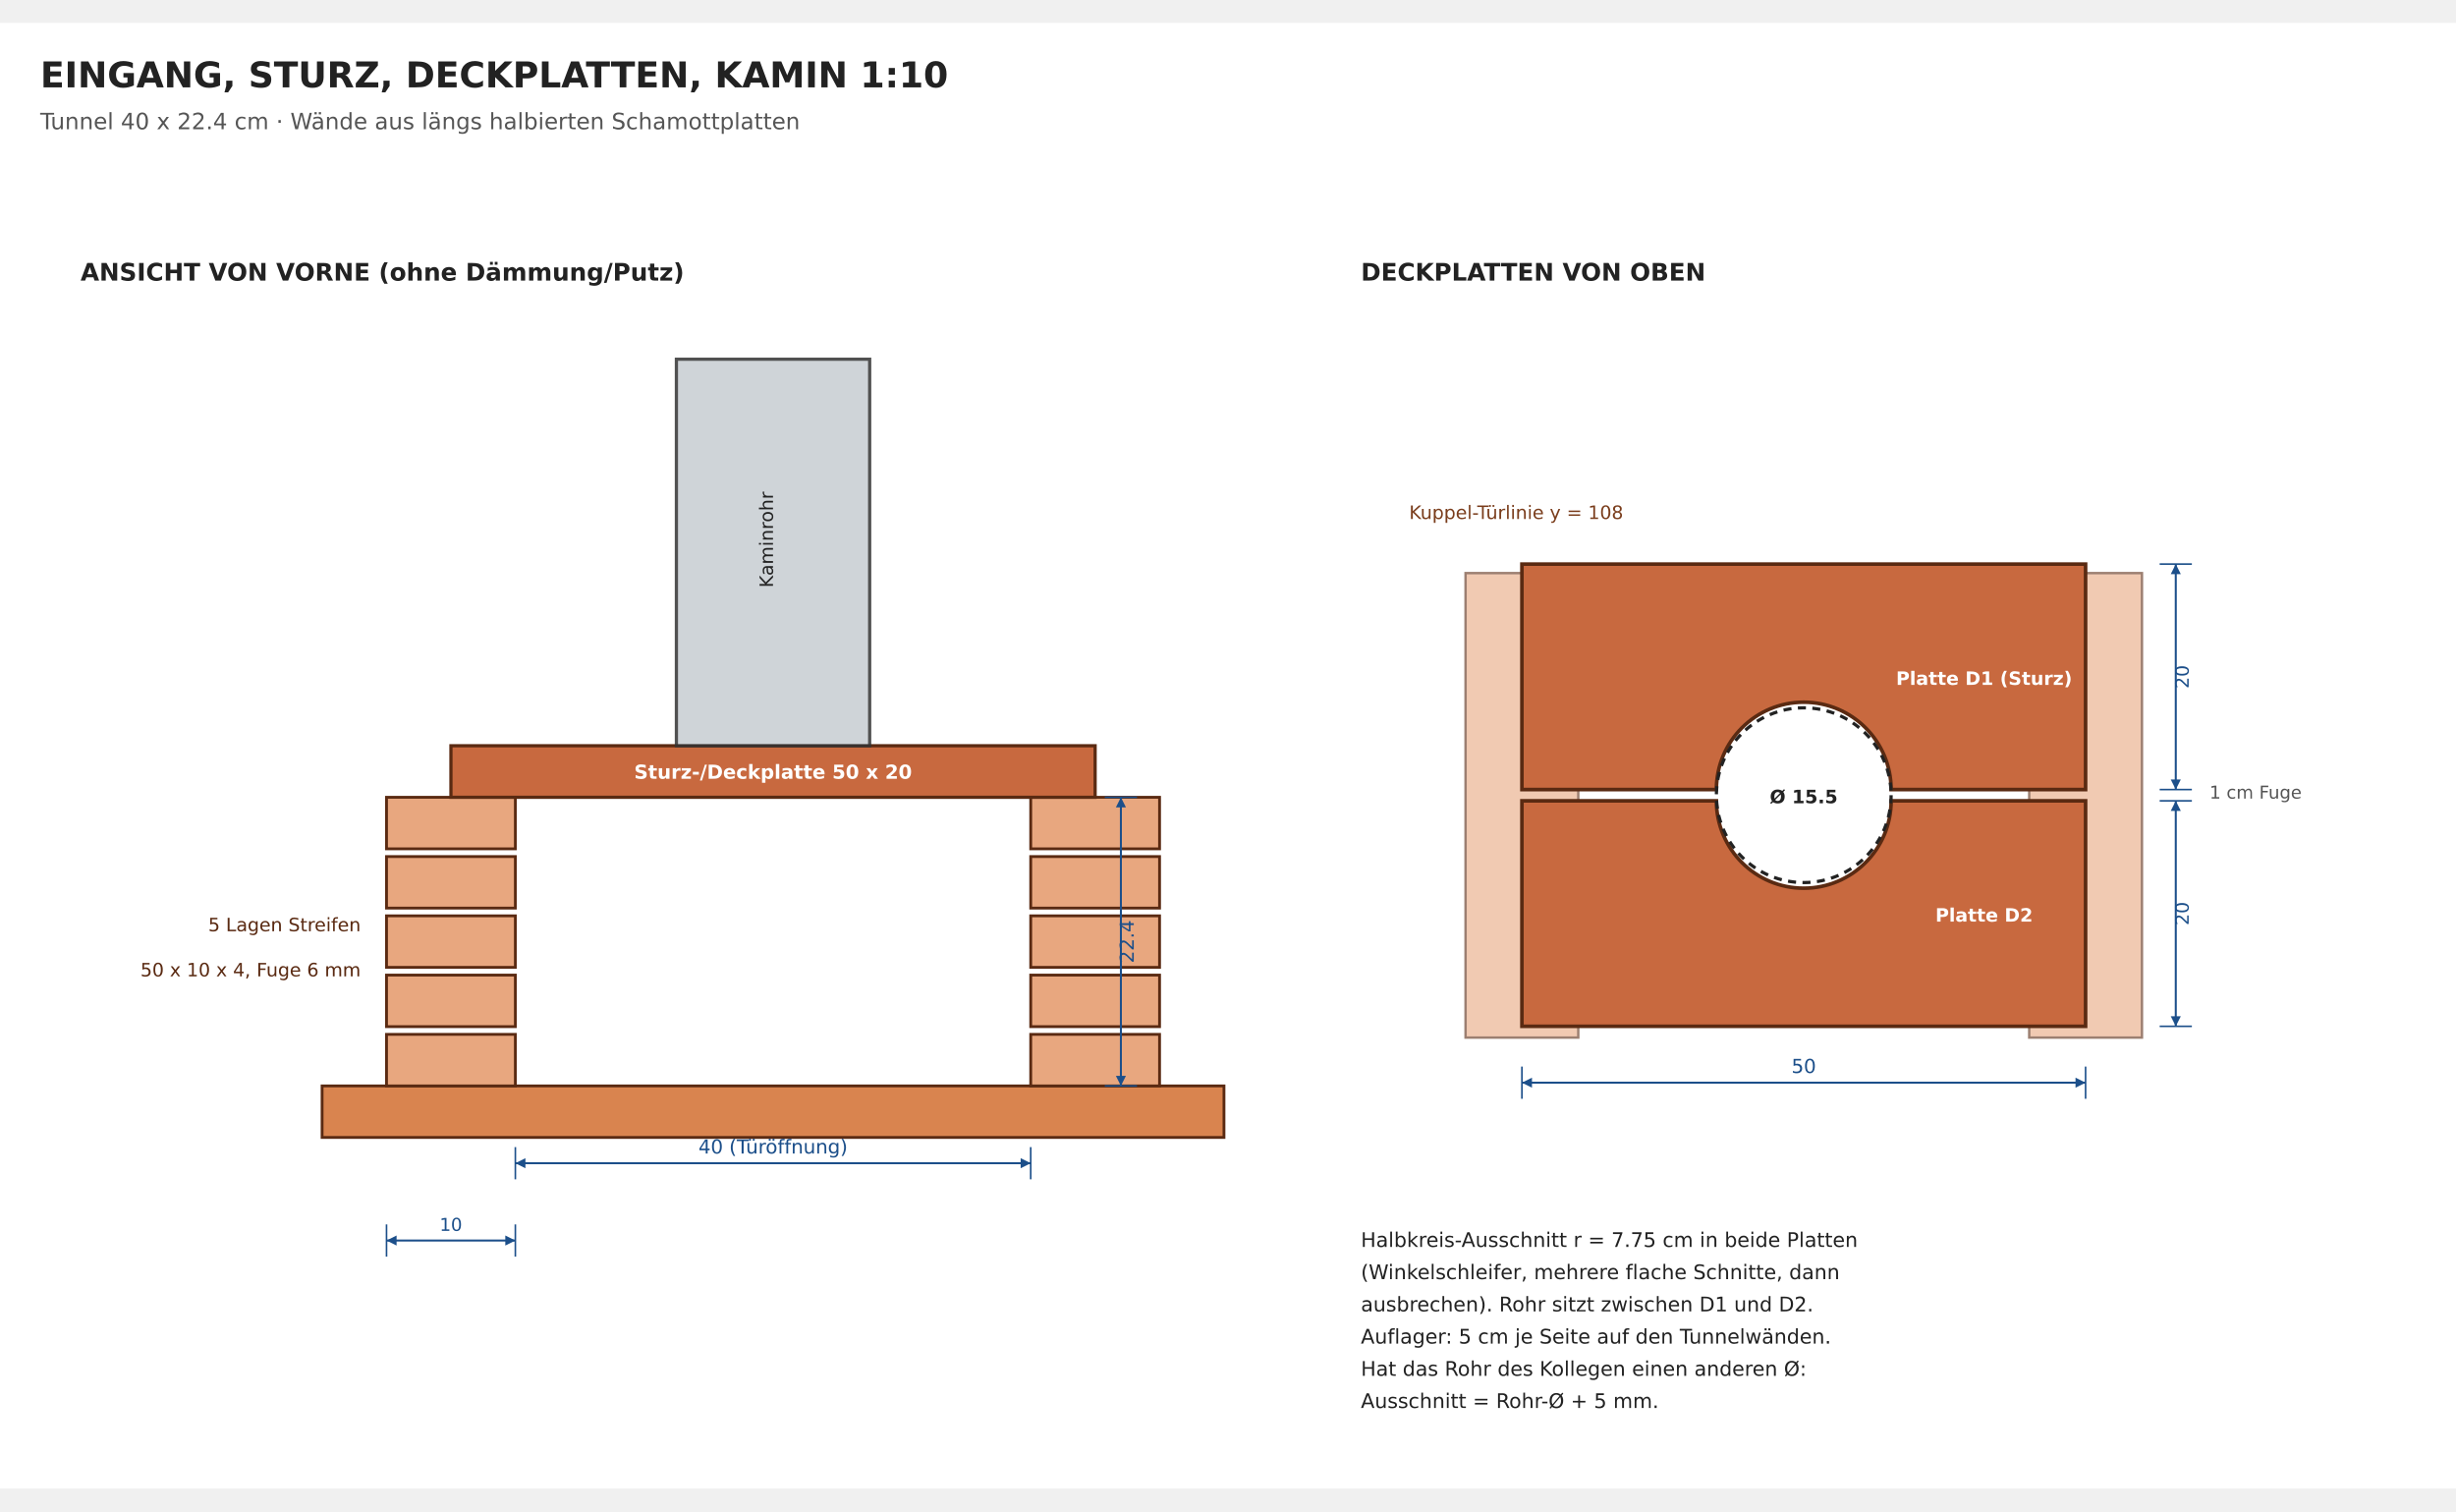
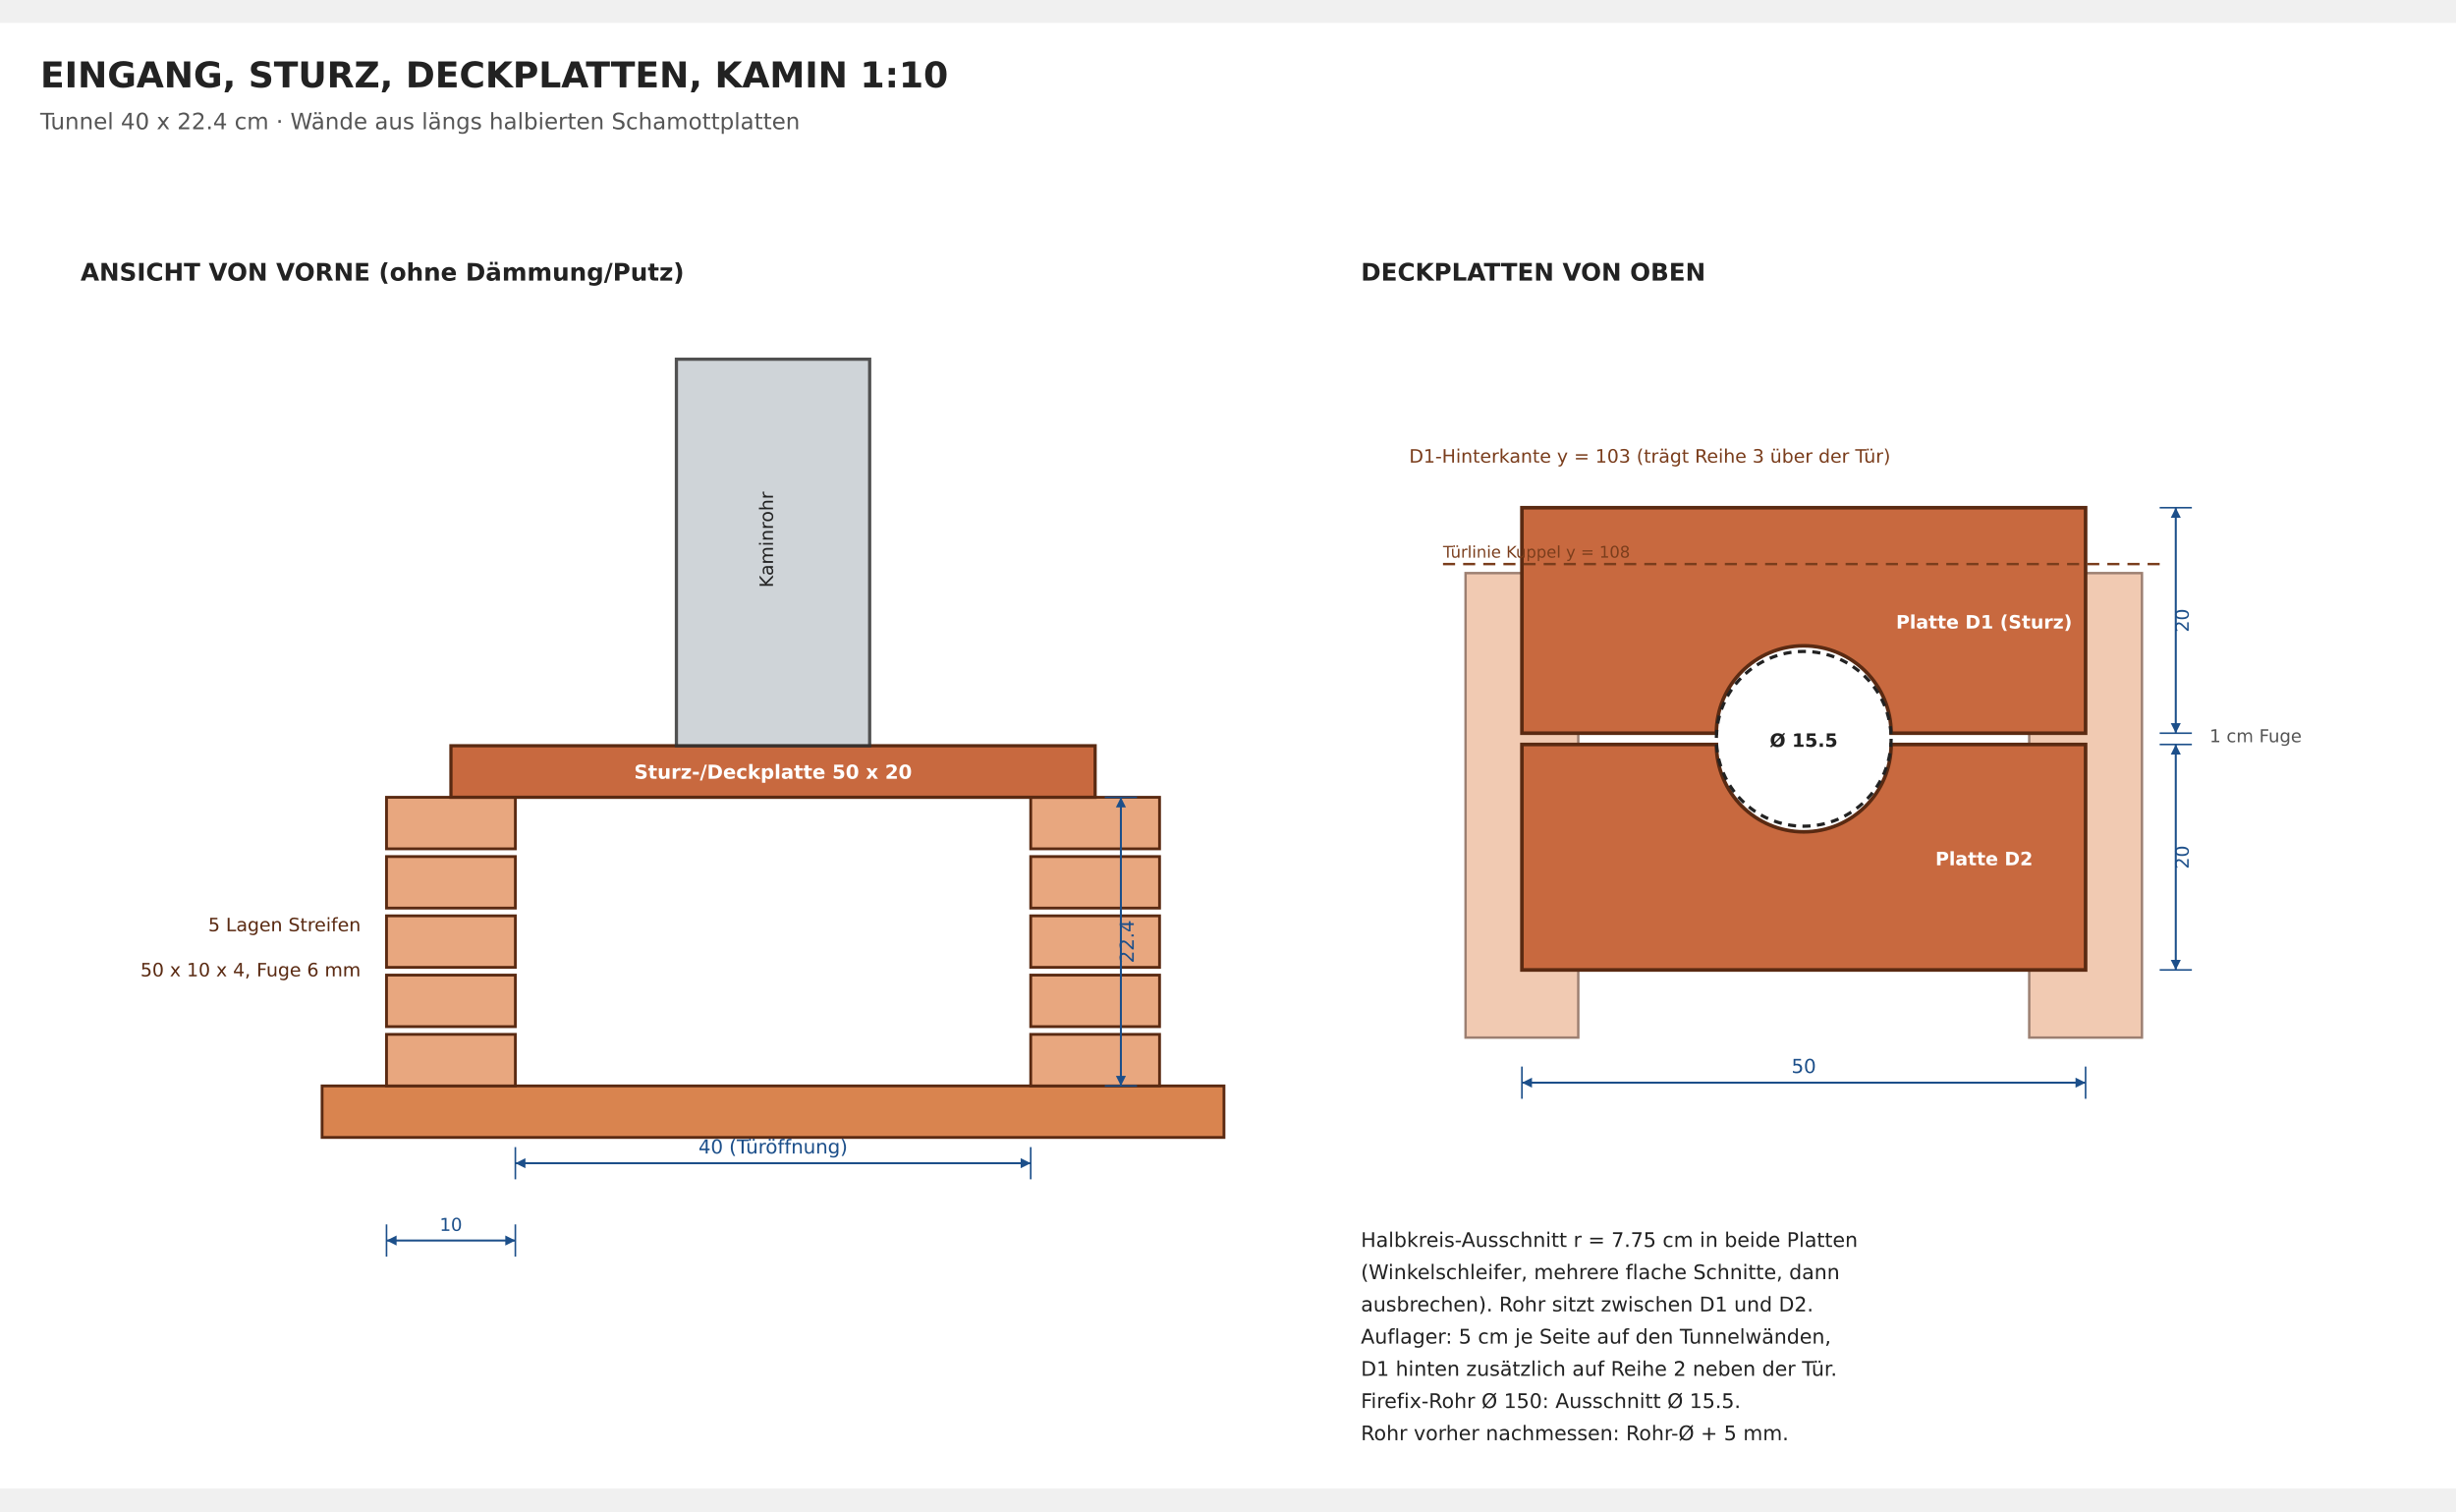
<svg xmlns="http://www.w3.org/2000/svg" width="1300" height="800" viewBox="0 -2 305 182" font-family="DejaVu Sans, Arial, sans-serif">
  <defs>
    <pattern id="pKies" width="4" height="4" patternUnits="userSpaceOnUse">
      <rect width="4" height="4" fill="#d8cfb8" />
      <circle cx="1" cy="1" r="0.55" fill="#8f8060" />
      <circle cx="3" cy="2.8" r="0.7" fill="#a8977a" />
    </pattern>
    <pattern id="pBeton" width="6" height="6" patternUnits="userSpaceOnUse">
      <rect width="6" height="6" fill="#c9cdd2" />
      <circle cx="1.5" cy="2" r="0.35" fill="#7d838b" />
      <circle cx="4.3" cy="4.5" r="0.5" fill="#8c929a" />
      <path d="M3.5 1 l0.7 0.6 l-0.9 0.2z" fill="#7d838b" />
    </pattern>
    <pattern id="pSchal" width="5" height="5" patternUnits="userSpaceOnUse" patternTransform="rotate(45)">
      <rect width="5" height="5" fill="#b9bfc6" />
      <line x1="0" y1="0" x2="0" y2="5" stroke="#6d747c" stroke-width="0.5" />
    </pattern>
    <pattern id="pPerlit" width="4" height="4" patternUnits="userSpaceOnUse">
      <rect width="4" height="4" fill="#f3e7b3" />
      <circle cx="2" cy="2" r="0.45" fill="#fffaf0" stroke="#c8b46a" stroke-width="0.15" />
    </pattern>
    <pattern id="pIso" width="4" height="4" patternUnits="userSpaceOnUse">
      <rect width="4" height="4" fill="#f6edc9" />
      <circle cx="1" cy="3" r="0.4" fill="#fffaf0" stroke="#c8b46a" stroke-width="0.12" />
      <circle cx="3" cy="1" r="0.4" fill="#fffaf0" stroke="#c8b46a" stroke-width="0.12" />
    </pattern>
    <pattern id="pErde" width="6" height="6" patternUnits="userSpaceOnUse">
      <rect width="6" height="6" fill="#cdb48f" />
      <path d="M0 6 L6 0" stroke="#a0855f" stroke-width="0.4" />
    </pattern>
    <marker id="arr" viewBox="0 0 10 10" refX="10" refY="5" markerWidth="5" markerHeight="5" orient="auto-start-reverse">
      <path d="M0 0 L10 5 L0 10 z" fill="#1c4f8a" />
    </marker>
  </defs>
  <rect x="0" y="-2" width="305" height="182" fill="#ffffff" />
  <rect x="40.00" y="130.00" width="112.00" height="6.40" fill="#d9844f" stroke="#5a2a12" stroke-width="0.35" />
  <rect x="48.00" y="123.60" width="16.00" height="6.40" fill="#e8a77f" stroke="#5a2a12" stroke-width="0.35" />
  <rect x="128.00" y="123.60" width="16.00" height="6.40" fill="#e8a77f" stroke="#5a2a12" stroke-width="0.35" />
  <rect x="48.00" y="116.24" width="16.00" height="6.40" fill="#e8a77f" stroke="#5a2a12" stroke-width="0.35" />
  <rect x="128.00" y="116.24" width="16.00" height="6.40" fill="#e8a77f" stroke="#5a2a12" stroke-width="0.35" />
  <rect x="48.00" y="108.88" width="16.00" height="6.40" fill="#e8a77f" stroke="#5a2a12" stroke-width="0.35" />
  <rect x="128.00" y="108.88" width="16.00" height="6.40" fill="#e8a77f" stroke="#5a2a12" stroke-width="0.35" />
  <rect x="48.00" y="101.52" width="16.00" height="6.40" fill="#e8a77f" stroke="#5a2a12" stroke-width="0.35" />
  <rect x="128.00" y="101.52" width="16.00" height="6.40" fill="#e8a77f" stroke="#5a2a12" stroke-width="0.35" />
  <rect x="48.00" y="94.16" width="16.00" height="6.40" fill="#e8a77f" stroke="#5a2a12" stroke-width="0.35" />
  <rect x="128.00" y="94.16" width="16.00" height="6.40" fill="#e8a77f" stroke="#5a2a12" stroke-width="0.35" />
  <rect x="56.00" y="87.76" width="80.00" height="6.40" fill="#c8693f" stroke="#5a2a12" stroke-width="0.4" />
  <text x="96.00" y="91.86" font-size="2.4" text-anchor="middle" fill="#fff" font-weight="bold">Sturz-/Deckplatte 50 x 20</text>
  <rect x="84.00" y="39.76" width="24.00" height="48.00" fill="#c7ccd1" stroke="#333" stroke-width="0.4" opacity="0.85" />
  <text x="96.00" y="62.16" font-size="2.3" text-anchor="middle" fill="#222" font-weight="normal" transform="rotate(-90 96.00 62.16)">Kaminrohr</text>
  <line x1="64.00" y1="139.60" x2="128.00" y2="139.60" stroke="#1c4f8a" stroke-width="0.25" marker-start="url(#arr)" marker-end="url(#arr)" />
  <line x1="64.00" y1="137.60" x2="64.00" y2="141.60" stroke="#1c4f8a" stroke-width="0.2" />
  <line x1="128.00" y1="137.60" x2="128.00" y2="141.60" stroke="#1c4f8a" stroke-width="0.2" />
  <text x="96.00" y="138.40" font-size="2.4" text-anchor="middle" fill="#1c4f8a" font-weight="normal">40 (Türöffnung)</text>
  <line x1="139.20" y1="130.00" x2="139.20" y2="94.16" stroke="#1c4f8a" stroke-width="0.25" marker-start="url(#arr)" marker-end="url(#arr)" />
  <line x1="137.20" y1="130.00" x2="141.20" y2="130.00" stroke="#1c4f8a" stroke-width="0.2" />
  <line x1="137.20" y1="94.16" x2="141.20" y2="94.16" stroke="#1c4f8a" stroke-width="0.2" />
  <text x="140.80" y="112.08" font-size="2.4" text-anchor="middle" fill="#1c4f8a" font-weight="normal" transform="rotate(-90 140.80 112.08)">22.4</text>
  <line x1="48.00" y1="149.20" x2="64.00" y2="149.20" stroke="#1c4f8a" stroke-width="0.25" marker-start="url(#arr)" marker-end="url(#arr)" />
  <line x1="48.00" y1="147.20" x2="48.00" y2="151.20" stroke="#1c4f8a" stroke-width="0.2" />
  <line x1="64.00" y1="147.20" x2="64.00" y2="151.20" stroke="#1c4f8a" stroke-width="0.2" />
  <text x="56.00" y="148.00" font-size="2.2" text-anchor="middle" fill="#1c4f8a" font-weight="normal">10</text>
  <text x="44.80" y="110.80" font-size="2.3" text-anchor="end" fill="#5a2a12" font-weight="normal">5 Lagen Streifen</text>
  <text x="44.80" y="116.40" font-size="2.3" text-anchor="end" fill="#5a2a12" font-weight="normal">50 x 10 x 4, Fuge 6 mm</text>
  <text x="10.00" y="30.00" font-size="3.0" text-anchor="start" fill="#222" font-weight="bold">ANSICHT VON VORNE (ohne Dämmung/Putz)</text>
  <rect x="182.00" y="66.32" width="14.00" height="57.68" fill="#e8a77f" stroke="#5a2a12" stroke-width="0.3" opacity="0.6" />
  <rect x="252.00" y="66.32" width="14.00" height="57.68" fill="#e8a77f" stroke="#5a2a12" stroke-width="0.3" opacity="0.6" />
-   <path d="M 189.00 65.20 L 259.00 65.20 L 259.00 93.20 L 234.85 93.20 A 10.85 10.85 0 0 0 213.15 93.20 L 189.00 93.20 Z" fill="#c8693f" stroke="#5a2a12" stroke-width="0.45" />
-   <text x="246.40" y="80.20" font-size="2.3" text-anchor="middle" fill="#fff" font-weight="bold">Platte D1 (Sturz)</text>
-   <path d="M 189.00 94.60 L 213.15 94.60 A 10.85 10.85 0 0 0 234.85 94.60 L 259.00 94.60 L 259.00 122.60 L 189.00 122.60 Z" fill="#c8693f" stroke="#5a2a12" stroke-width="0.45" />
-   <text x="246.40" y="109.60" font-size="2.3" text-anchor="middle" fill="#fff" font-weight="bold">Platte D2</text>
-   <circle cx="224.00" cy="93.90" r="10.85" fill="none" stroke="#222" stroke-width="0.4" stroke-dasharray="1 0.8" />
-   <text x="224.00" y="94.90" font-size="2.3" text-anchor="middle" fill="#222" font-weight="bold">Ø 15.5</text>
+   <path d="M 189.00 58.20 L 259.00 58.20 L 259.00 86.20 L 234.85 86.20 A 10.85 10.85 0 0 0 213.15 86.20 L 189.00 86.20 Z" fill="#c8693f" stroke="#5a2a12" stroke-width="0.45" />
+   <text x="246.40" y="73.20" font-size="2.3" text-anchor="middle" fill="#fff" font-weight="bold">Platte D1 (Sturz)</text>
+   <path d="M 189.00 87.60 L 213.15 87.60 A 10.85 10.85 0 0 0 234.85 87.60 L 259.00 87.60 L 259.00 115.60 L 189.00 115.60 Z" fill="#c8693f" stroke="#5a2a12" stroke-width="0.45" />
+   <text x="246.40" y="102.60" font-size="2.3" text-anchor="middle" fill="#fff" font-weight="bold">Platte D2</text>
+   <circle cx="224.00" cy="86.90" r="10.85" fill="none" stroke="#222" stroke-width="0.4" stroke-dasharray="1 0.8" />
+   <text x="224.00" y="87.90" font-size="2.3" text-anchor="middle" fill="#222" font-weight="bold">Ø 15.5</text>
  <line x1="189.00" y1="129.60" x2="259.00" y2="129.60" stroke="#1c4f8a" stroke-width="0.25" marker-start="url(#arr)" marker-end="url(#arr)" />
  <line x1="189.00" y1="127.60" x2="189.00" y2="131.60" stroke="#1c4f8a" stroke-width="0.2" />
  <line x1="259.00" y1="127.60" x2="259.00" y2="131.60" stroke="#1c4f8a" stroke-width="0.2" />
  <text x="224.00" y="128.40" font-size="2.4" text-anchor="middle" fill="#1c4f8a" font-weight="normal">50</text>
-   <line x1="270.20" y1="65.20" x2="270.20" y2="93.20" stroke="#1c4f8a" stroke-width="0.25" marker-start="url(#arr)" marker-end="url(#arr)" />
-   <line x1="268.20" y1="65.20" x2="272.20" y2="65.20" stroke="#1c4f8a" stroke-width="0.2" />
-   <line x1="268.20" y1="93.20" x2="272.20" y2="93.20" stroke="#1c4f8a" stroke-width="0.2" />
-   <text x="271.80" y="79.20" font-size="2.3" text-anchor="middle" fill="#1c4f8a" font-weight="normal" transform="rotate(-90 271.80 79.20)">20</text>
-   <line x1="270.20" y1="94.60" x2="270.20" y2="122.60" stroke="#1c4f8a" stroke-width="0.25" marker-start="url(#arr)" marker-end="url(#arr)" />
-   <line x1="268.20" y1="94.60" x2="272.20" y2="94.60" stroke="#1c4f8a" stroke-width="0.2" />
-   <line x1="268.20" y1="122.60" x2="272.20" y2="122.60" stroke="#1c4f8a" stroke-width="0.2" />
-   <text x="271.80" y="108.60" font-size="2.3" text-anchor="middle" fill="#1c4f8a" font-weight="normal" transform="rotate(-90 271.80 108.60)">20</text>
-   <text x="274.40" y="94.32" font-size="2.2" text-anchor="start" fill="#555" font-weight="normal">1 cm Fuge</text>
-   <text x="175.00" y="59.60" font-size="2.3" text-anchor="start" fill="#7a3d1c" font-weight="normal">Kuppel-Türlinie y = 108</text>
+   <line x1="270.20" y1="58.20" x2="270.20" y2="86.20" stroke="#1c4f8a" stroke-width="0.25" marker-start="url(#arr)" marker-end="url(#arr)" />
+   <line x1="268.20" y1="58.20" x2="272.20" y2="58.20" stroke="#1c4f8a" stroke-width="0.2" />
+   <line x1="268.20" y1="86.20" x2="272.20" y2="86.20" stroke="#1c4f8a" stroke-width="0.2" />
+   <text x="271.80" y="72.20" font-size="2.3" text-anchor="middle" fill="#1c4f8a" font-weight="normal" transform="rotate(-90 271.80 72.20)">20</text>
+   <line x1="270.20" y1="87.60" x2="270.20" y2="115.60" stroke="#1c4f8a" stroke-width="0.25" marker-start="url(#arr)" marker-end="url(#arr)" />
+   <line x1="268.20" y1="87.60" x2="272.20" y2="87.60" stroke="#1c4f8a" stroke-width="0.2" />
+   <line x1="268.20" y1="115.60" x2="272.20" y2="115.60" stroke="#1c4f8a" stroke-width="0.2" />
+   <text x="271.80" y="101.60" font-size="2.3" text-anchor="middle" fill="#1c4f8a" font-weight="normal" transform="rotate(-90 271.80 101.60)">20</text>
+   <text x="274.40" y="87.32" font-size="2.2" text-anchor="start" fill="#555" font-weight="normal">1 cm Fuge</text>
+   <line x1="179.20" y1="65.20" x2="268.80" y2="65.20" stroke="#7a3d1c" stroke-width="0.3" stroke-dasharray="1.5 1" />
+   <text x="179.20" y="64.40" font-size="2.0" text-anchor="start" fill="#7a3d1c" font-weight="normal">Türlinie Kuppel y = 108</text>
+   <text x="175.00" y="52.60" font-size="2.3" text-anchor="start" fill="#7a3d1c" font-weight="normal">D1-Hinterkante y = 103 (trägt Reihe 3 über der Tür)</text>
  <text x="169.00" y="30.00" font-size="3.0" text-anchor="start" fill="#222" font-weight="bold">DECKPLATTEN VON OBEN</text>
  <text x="169.00" y="150.00" font-size="2.5" text-anchor="start" fill="#222" font-weight="normal">Halbkreis-Ausschnitt r = 7.75 cm in beide Platten</text>
  <text x="169.00" y="154.00" font-size="2.5" text-anchor="start" fill="#222" font-weight="normal">(Winkelschleifer, mehrere flache Schnitte, dann</text>
  <text x="169.00" y="158.00" font-size="2.5" text-anchor="start" fill="#222" font-weight="normal">ausbrechen). Rohr sitzt zwischen D1 und D2.</text>
-   <text x="169.00" y="162.00" font-size="2.5" text-anchor="start" fill="#222" font-weight="normal">Auflager: 5 cm je Seite auf den Tunnelwänden.</text>
-   <text x="169.00" y="166.00" font-size="2.5" text-anchor="start" fill="#222" font-weight="normal">Hat das Rohr des Kollegen einen anderen Ø:</text>
-   <text x="169.00" y="170.00" font-size="2.5" text-anchor="start" fill="#222" font-weight="normal">Ausschnitt = Rohr-Ø + 5 mm.</text>
+   <text x="169.00" y="162.00" font-size="2.5" text-anchor="start" fill="#222" font-weight="normal">Auflager: 5 cm je Seite auf den Tunnelwänden,</text>
+   <text x="169.00" y="166.00" font-size="2.5" text-anchor="start" fill="#222" font-weight="normal">D1 hinten zusätzlich auf Reihe 2 neben der Tür.</text>
+   <text x="169.00" y="170.00" font-size="2.5" text-anchor="start" fill="#222" font-weight="normal">Firefix-Rohr Ø 150: Ausschnitt Ø 15.5.</text>
+   <text x="169.00" y="174.00" font-size="2.5" text-anchor="start" fill="#222" font-weight="normal">Rohr vorher nachmessen: Rohr-Ø + 5 mm.</text>
  <text x="5.00" y="6.00" font-size="4.4" text-anchor="start" fill="#222" font-weight="bold">EINGANG, STURZ, DECKPLATTEN, KAMIN  1:10</text>
  <text x="5.00" y="11.20" font-size="2.8" text-anchor="start" fill="#555" font-weight="normal">Tunnel 40 x 22.4 cm · Wände aus längs halbierten Schamottplatten</text>
</svg>
